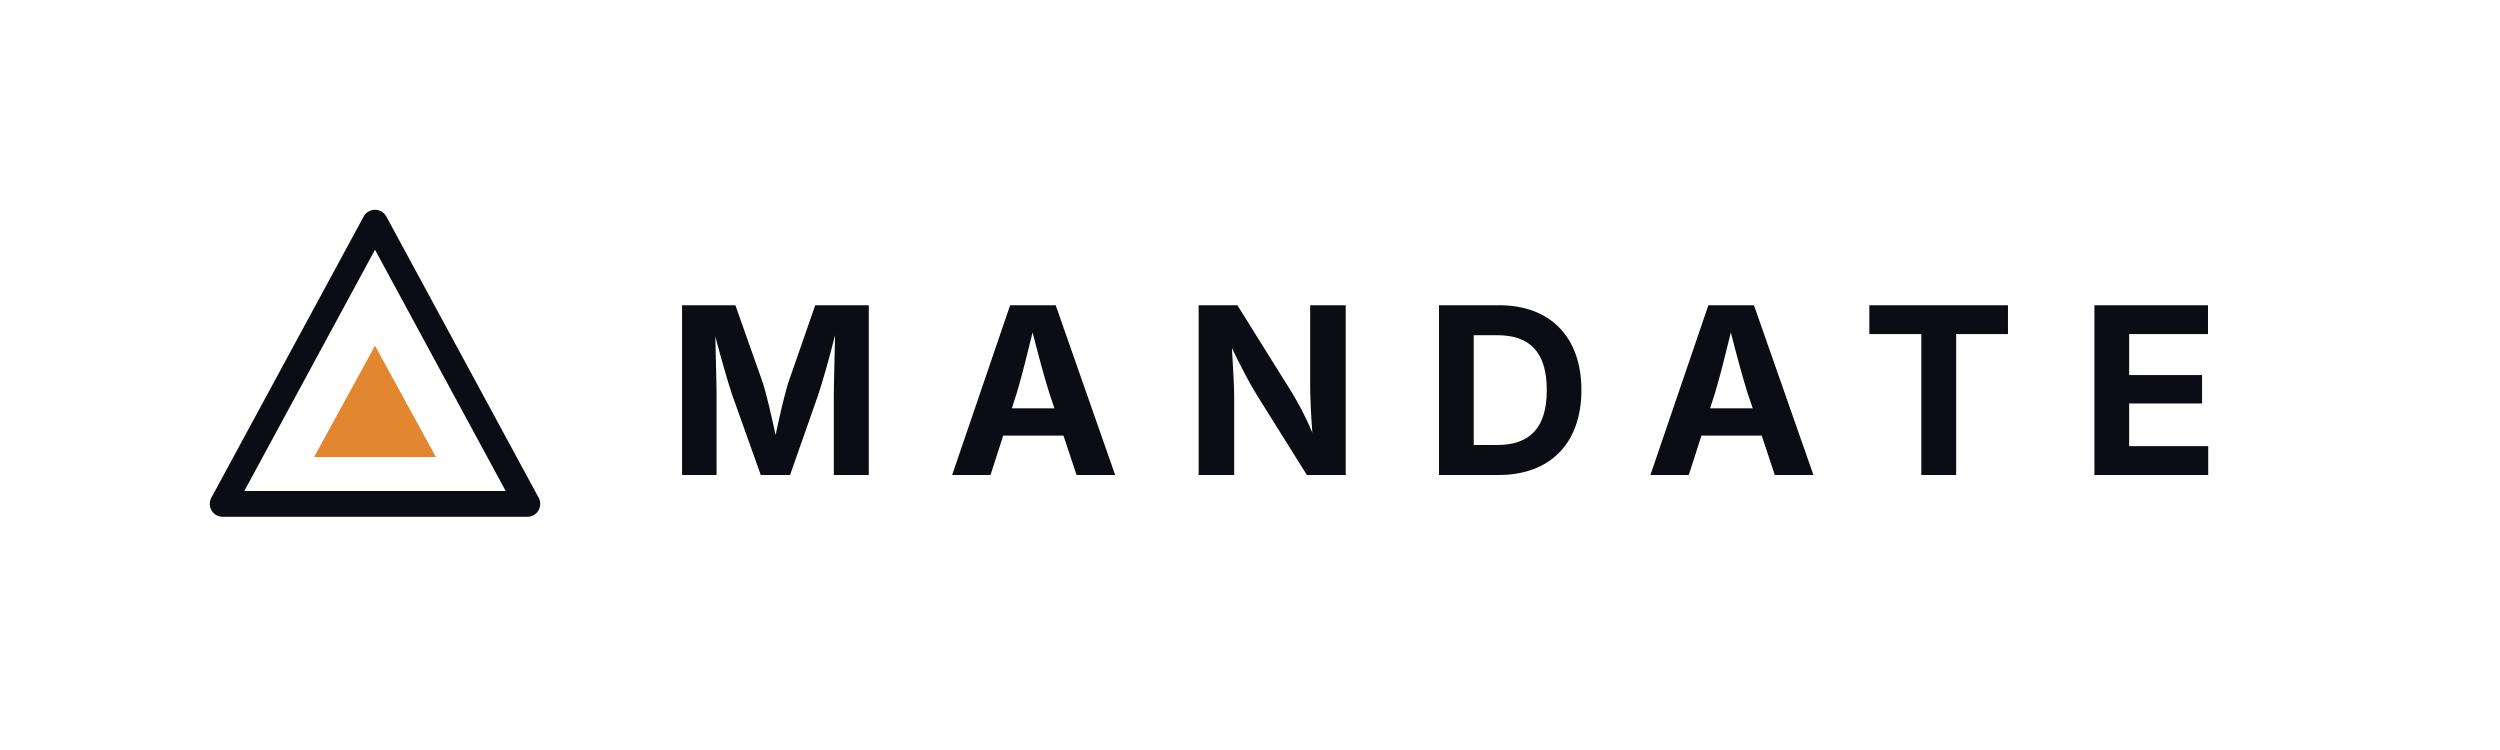
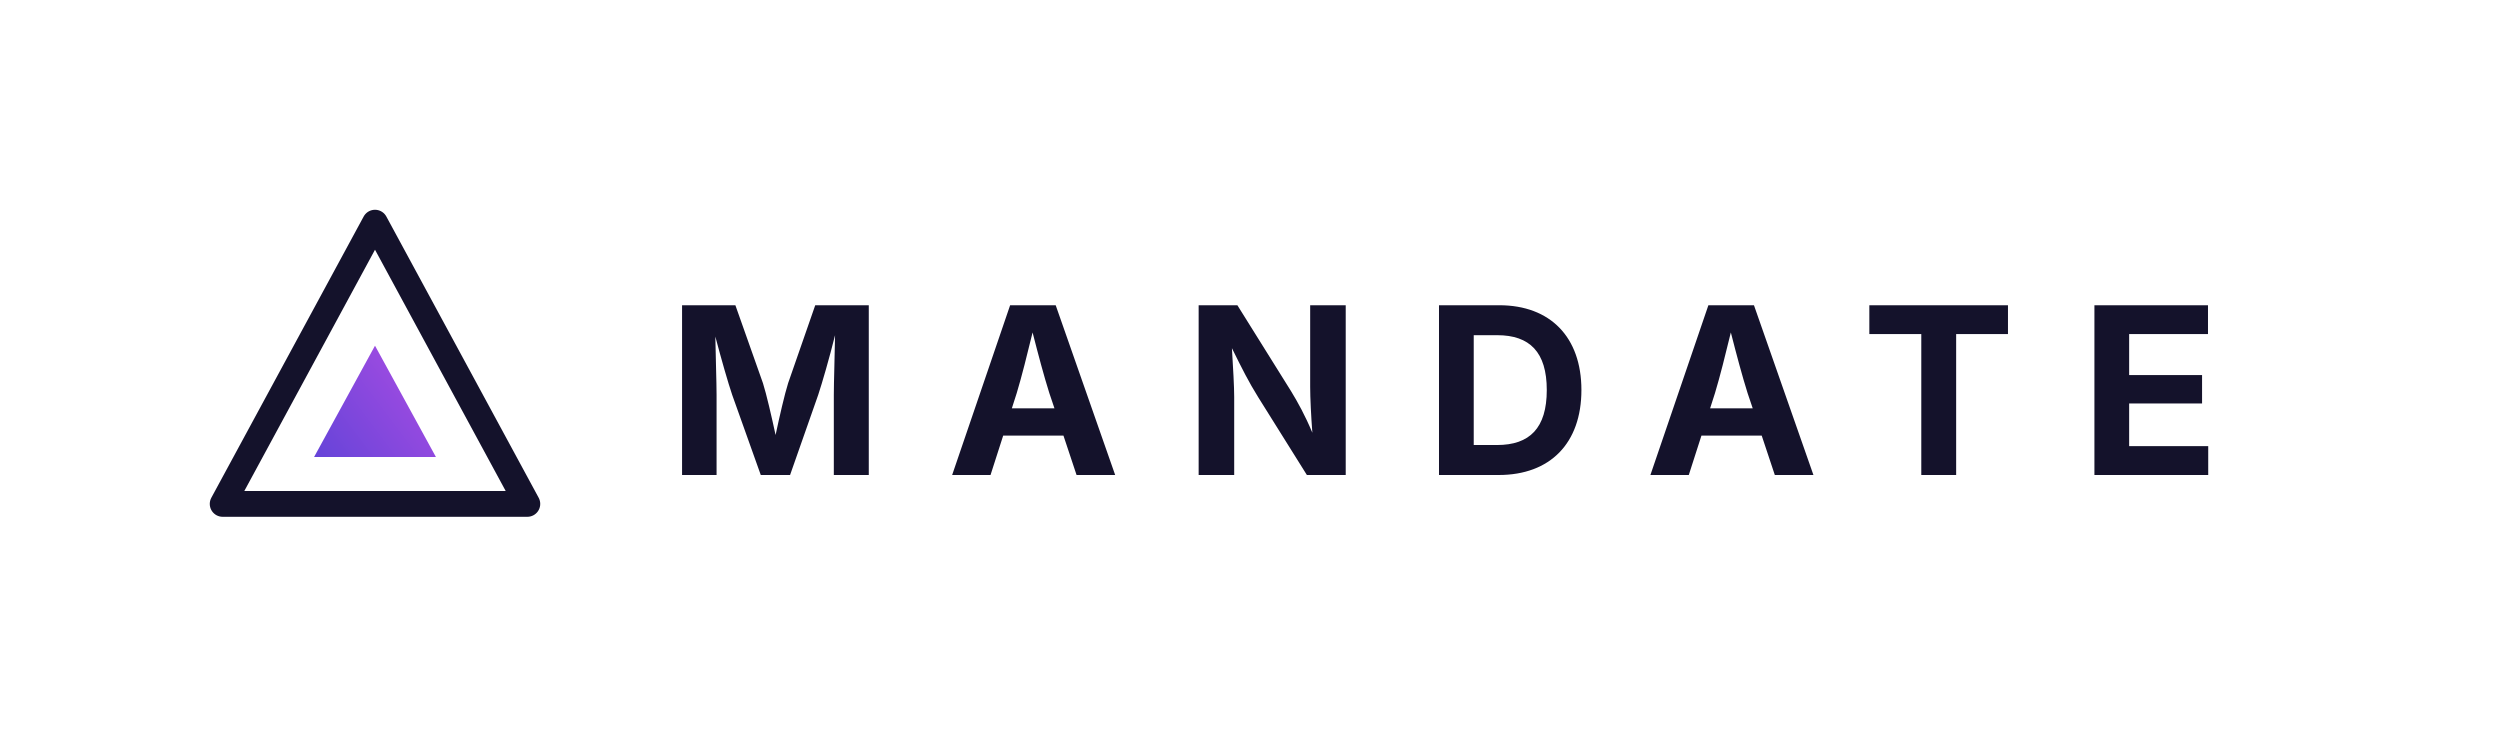
<svg xmlns="http://www.w3.org/2000/svg" viewBox="0 0 1200 360" width="1200" height="360" role="img" aria-label="Mandate">
  <g transform="translate(90 90) scale(5.625)">
-     <path d="M16 3 29 27H3L16 3Z" fill="none" stroke="#0b0c14" stroke-width="2.2" stroke-linejoin="round" />
-     <path d="M16 13.5 21.2 23H10.8L16 13.5Z" fill="#e2872f" />
+     <defs>
+       <linearGradient id="core" x1="8" y1="24" x2="24" y2="12" gradientUnits="userSpaceOnUse">
+         <stop offset="0" stop-color="#5642d6" />
+         <stop offset="1" stop-color="#bf4fe6" />
+       </linearGradient>
+     </defs>
+     <path d="M16 3 29 27H3L16 3Z" fill="none" stroke="#14122b" stroke-width="2.2" stroke-linejoin="round" />
+     <path d="M16 13.5 21.2 23H10.8L16 13.5Z" fill="url(#core)" />
  </g>
-   <text x="320" y="228" font-family="Inter, 'Segoe UI', Arial, Helvetica, sans-serif" font-weight="700" font-size="112" letter-spacing="30" fill="#0b0c14">MANDATE</text>
+   <text x="320" y="228" font-family="Inter, 'Segoe UI', Arial, Helvetica, sans-serif" font-weight="700" font-size="112" letter-spacing="30" fill="#14122b">MANDATE</text>
</svg>
